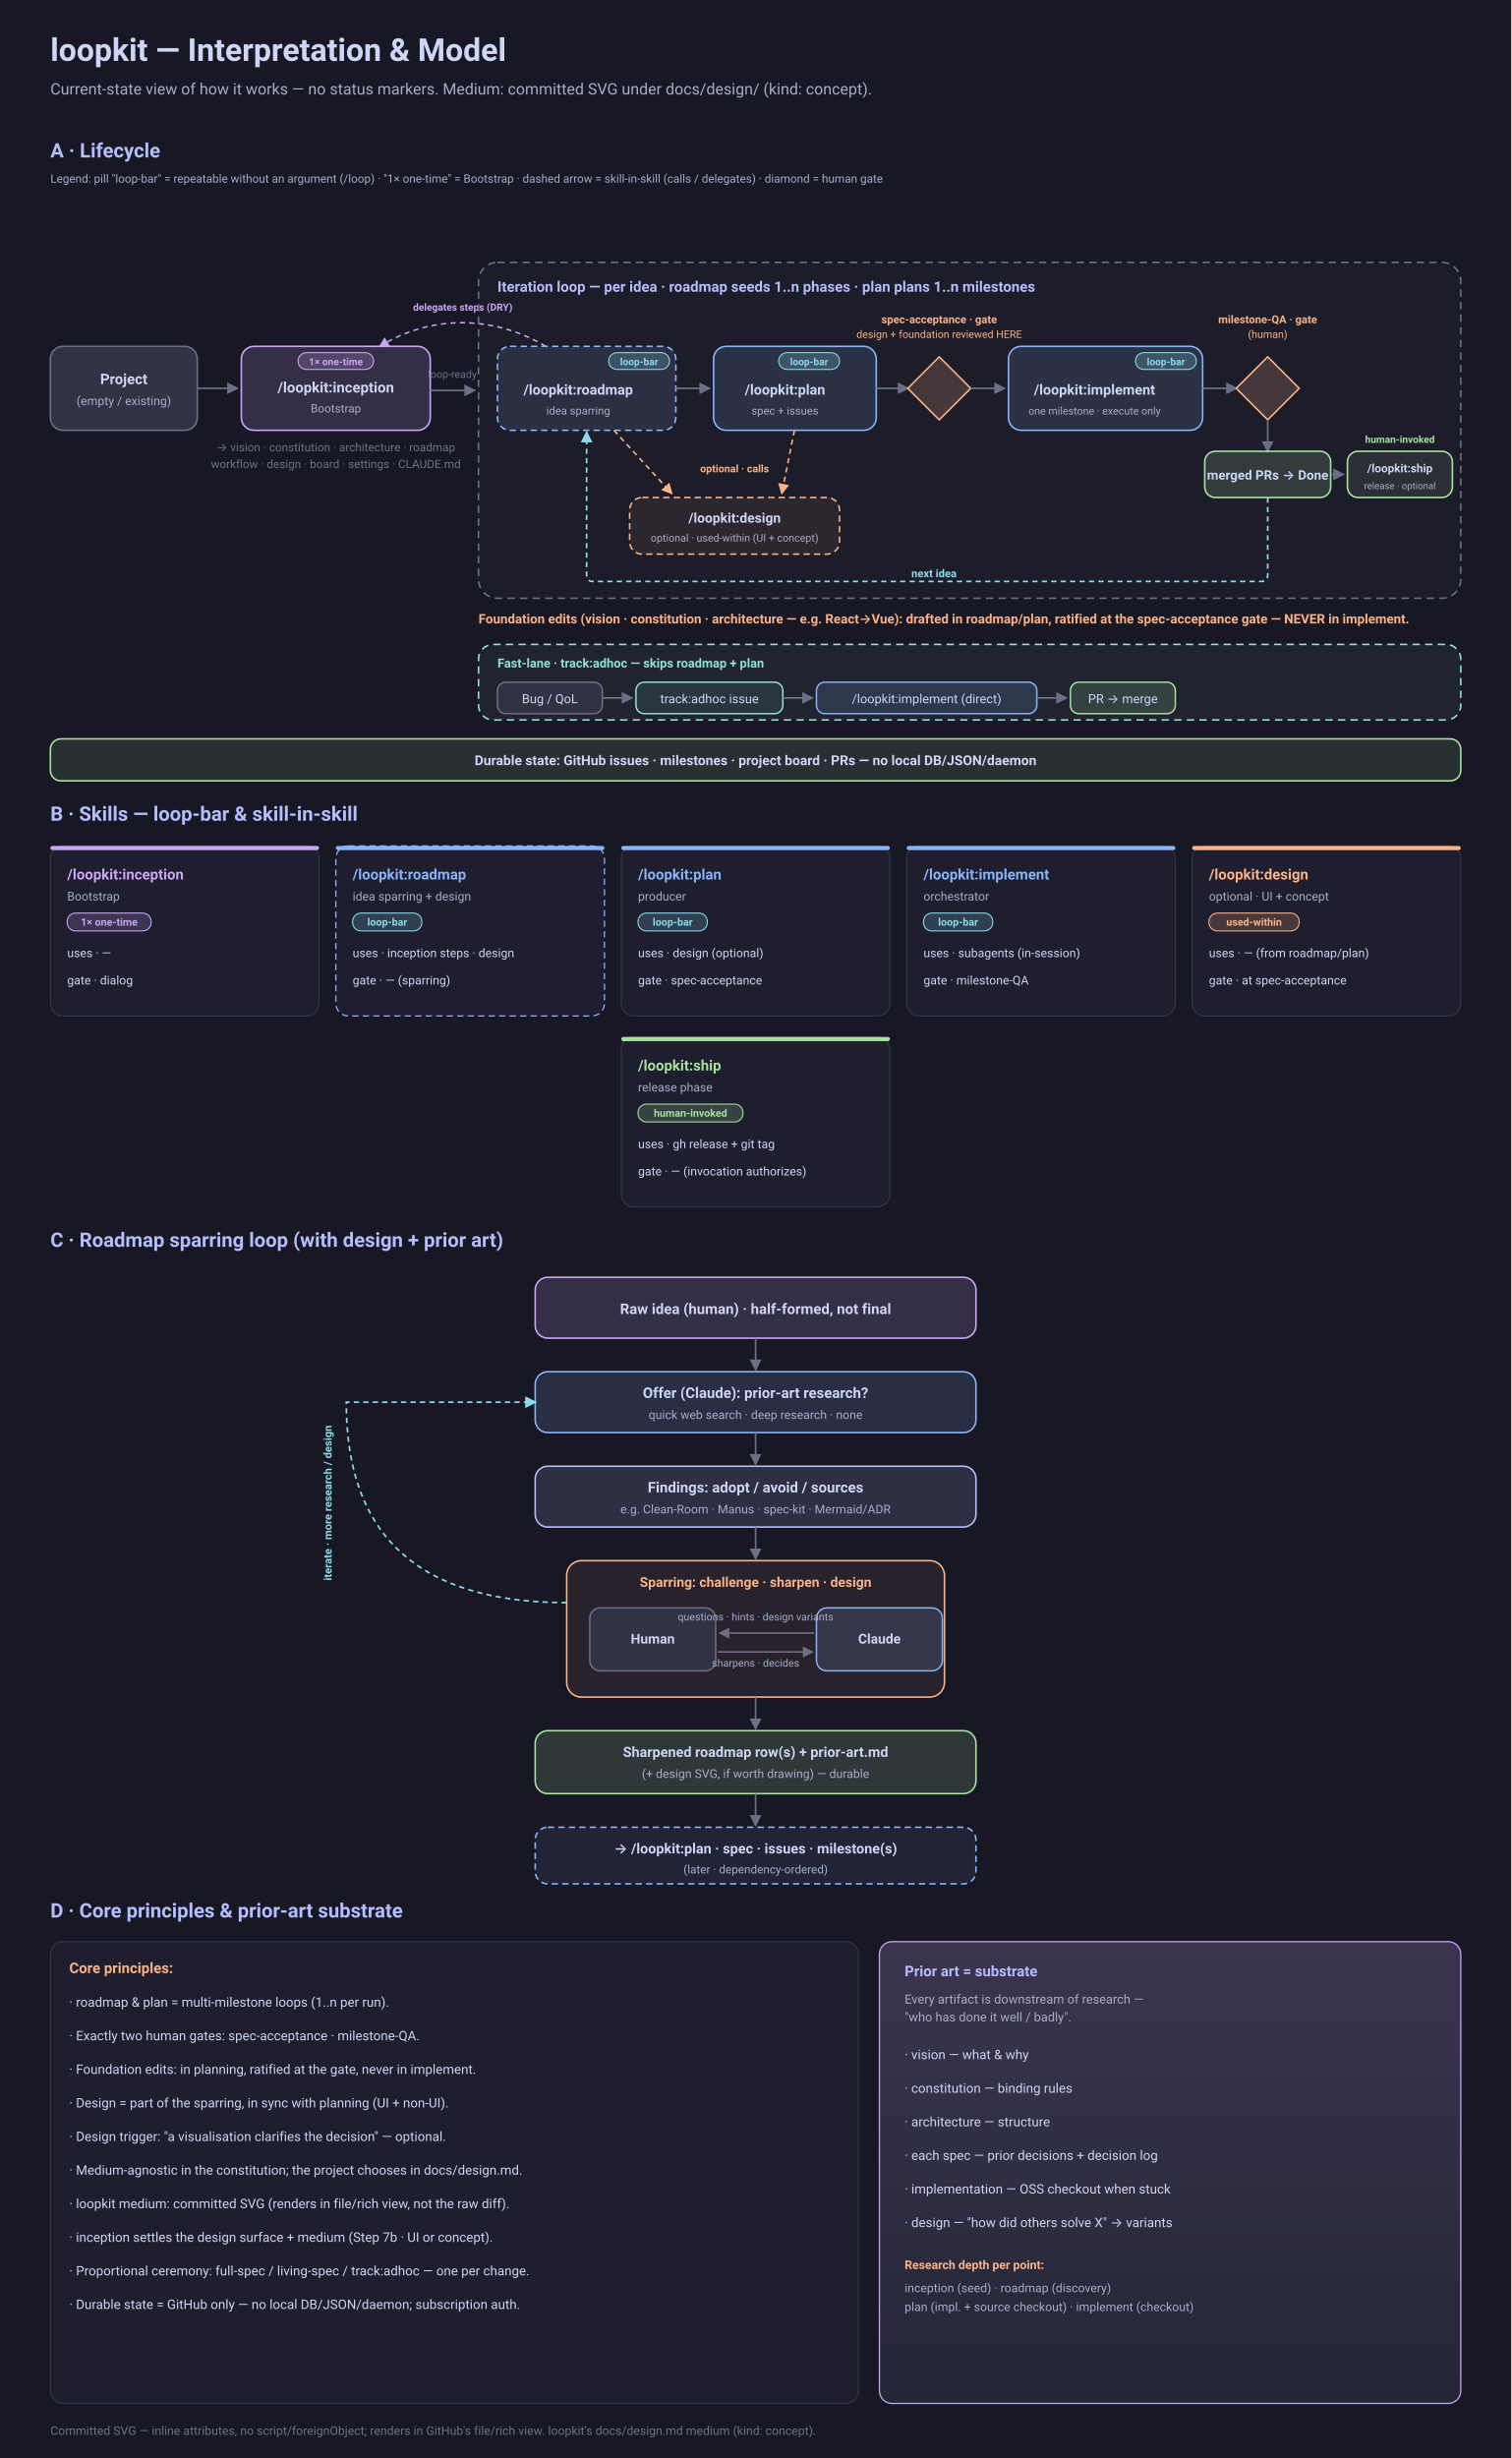
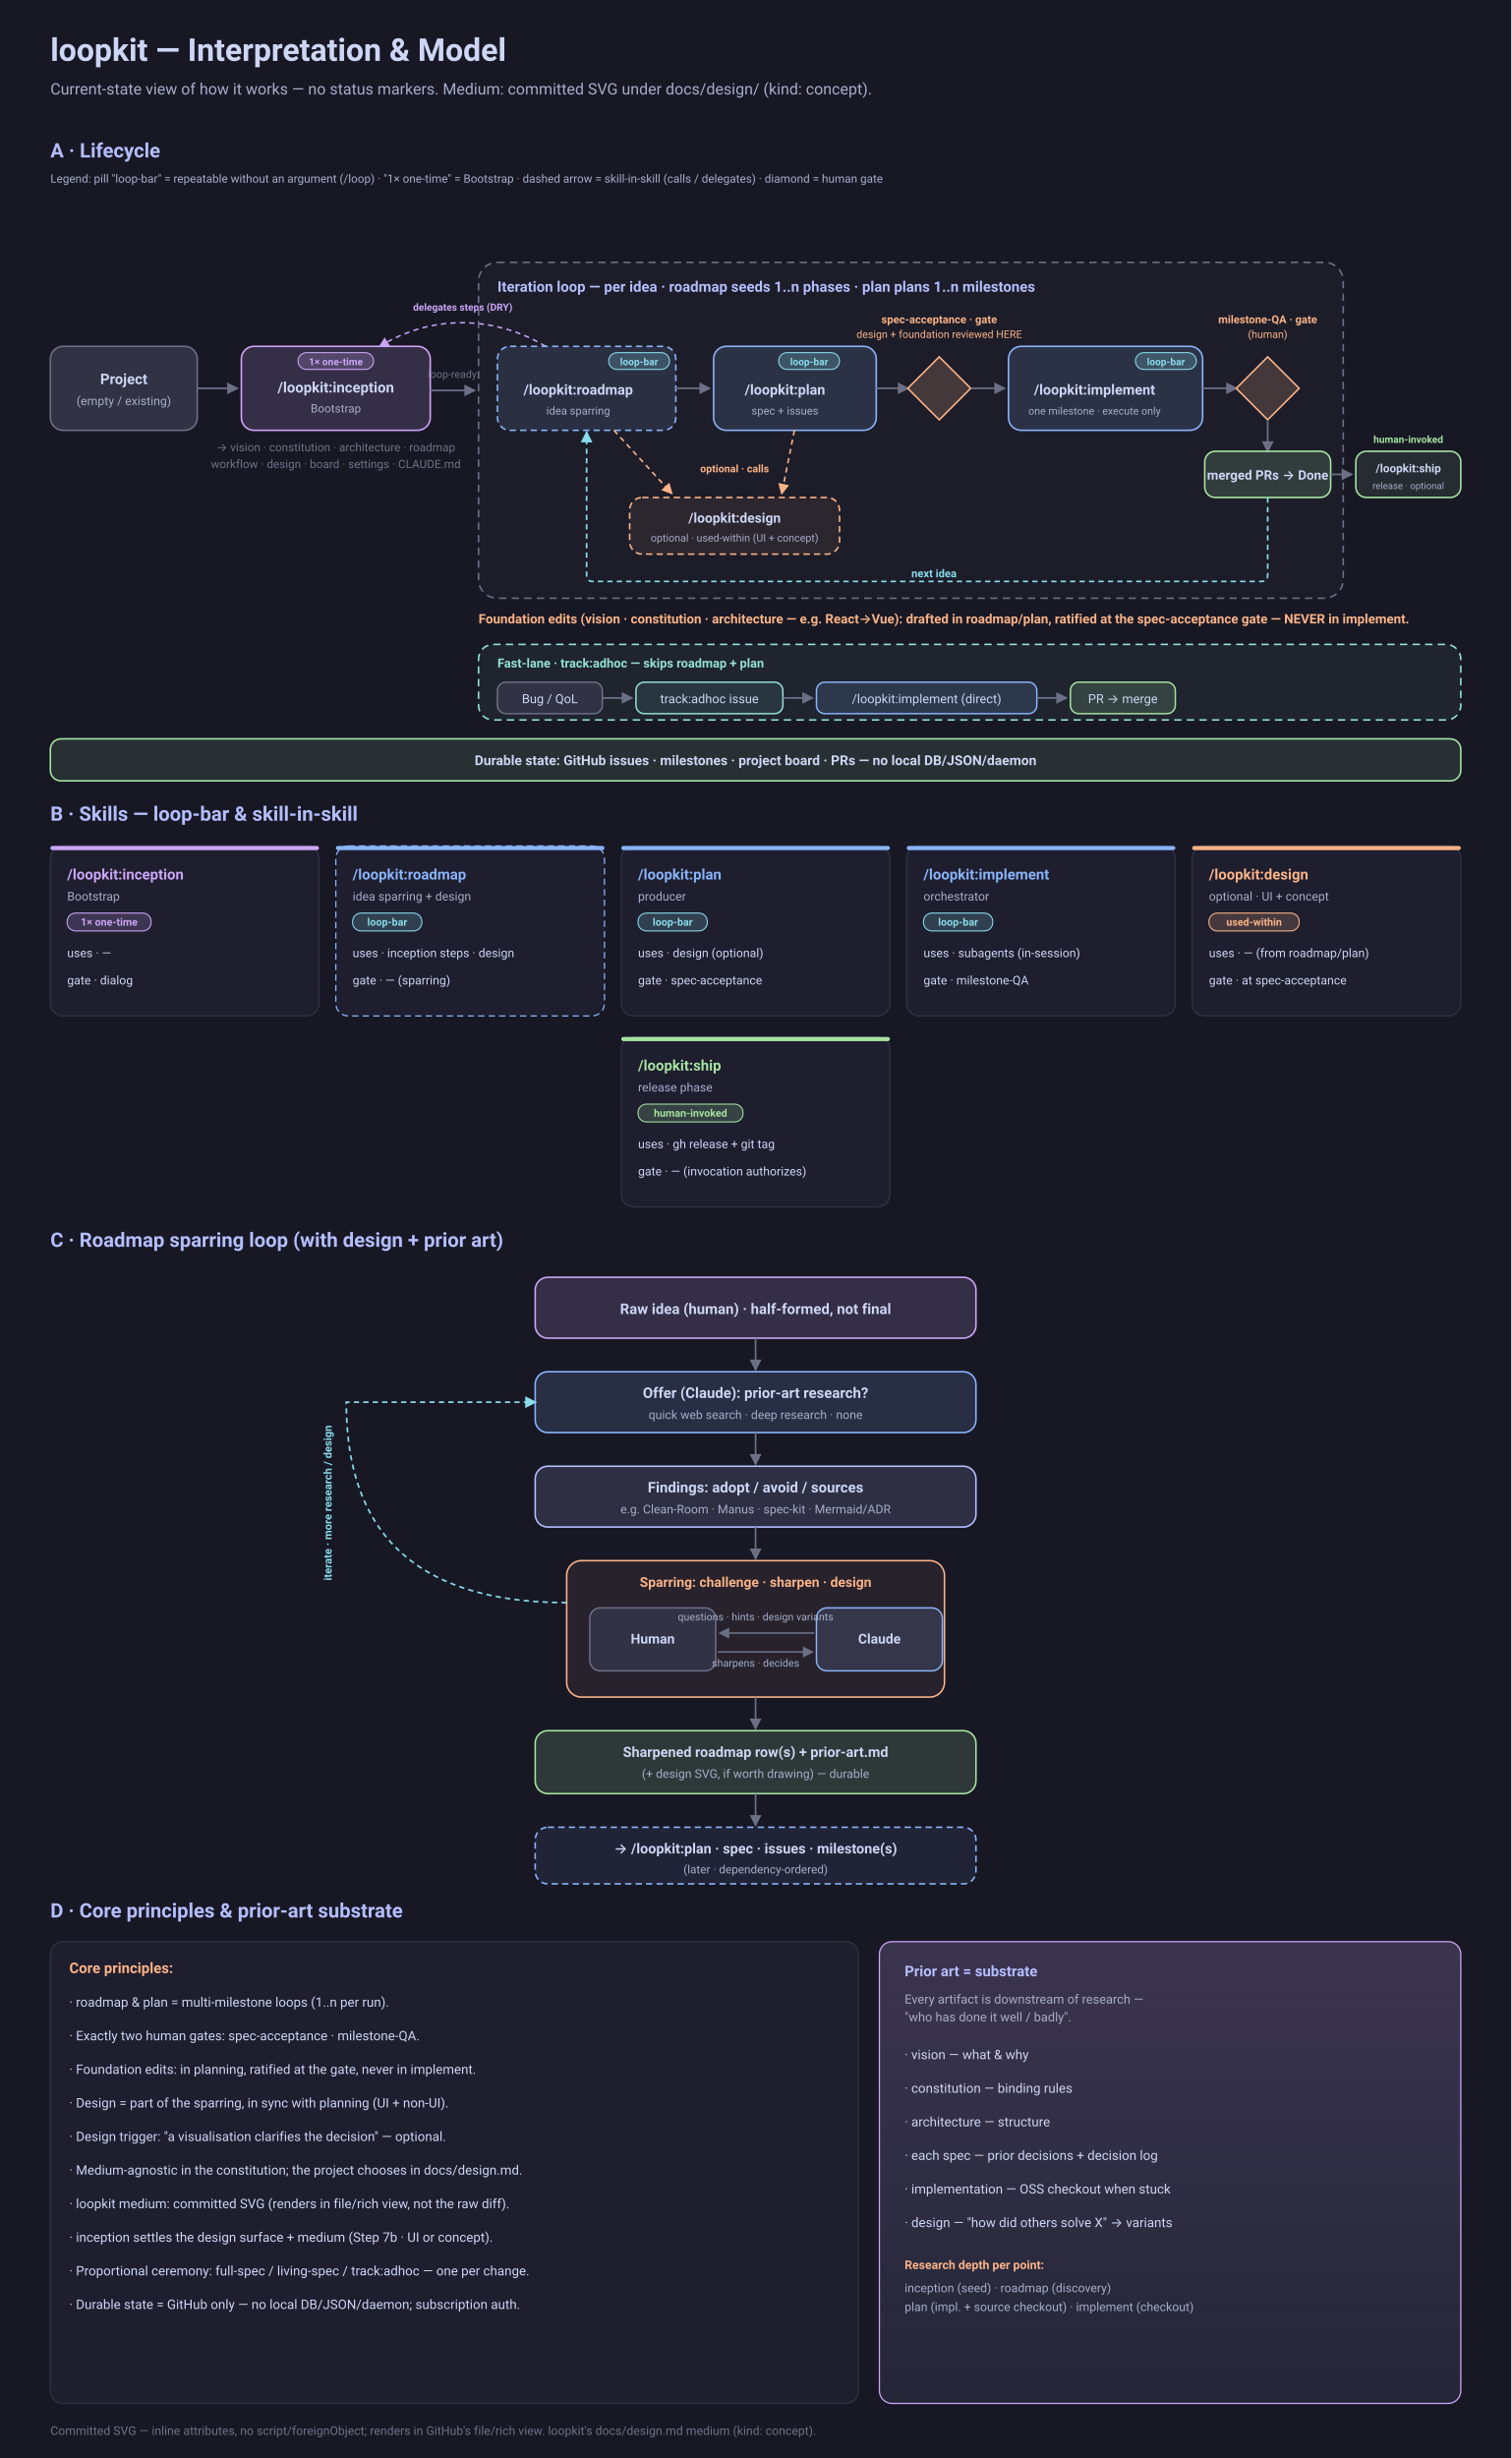
<svg xmlns="http://www.w3.org/2000/svg" viewBox="0 0 1440 2342" width="1440" height="2342" font-family="system-ui, -apple-system, Segoe UI, Roboto, sans-serif">
  <defs>
    <marker id="ar" viewBox="0 0 10 10" refX="8.5" refY="5" markerWidth="7" markerHeight="7" orient="auto-start-reverse">
      <path d="M0,0 L10,5 L0,10 z" fill="#6c7086" />
    </marker>
    <marker id="arb" viewBox="0 0 10 10" refX="8.5" refY="5" markerWidth="7" markerHeight="7" orient="auto-start-reverse">
      <path d="M0,0 L10,5 L0,10 z" fill="#89dceb" />
    </marker>
    <marker id="arp" viewBox="0 0 10 10" refX="8.5" refY="5" markerWidth="7" markerHeight="7" orient="auto-start-reverse">
      <path d="M0,0 L10,5 L0,10 z" fill="#fab387" />
    </marker>
    <marker id="arm" viewBox="0 0 10 10" refX="8.5" refY="5" markerWidth="7" markerHeight="7" orient="auto-start-reverse">
      <path d="M0,0 L10,5 L0,10 z" fill="#cba6f7" />
    </marker>
    <linearGradient id="mv" x1="0" y1="0" x2="0" y2="1">
      <stop offset="0" stop-color="#cba6f7" stop-opacity="0.20" />
      <stop offset="1" stop-color="#b4befe" stop-opacity="0.08" />
    </linearGradient>
  </defs>
  <rect x="0" y="0" width="1440" height="2342" fill="#181825" />
  <text x="48" y="58" font-size="30" font-weight="700" fill="#cdd6f4">loopkit — Interpretation &amp; Model</text>
  <text x="48" y="90" font-size="15" fill="#a6adc8">Current-state view of how it works — no status markers. Medium: committed SVG under docs/design/ (kind: concept).</text>
  <text x="48" y="150" font-size="19" font-weight="700" fill="#b4befe">A · Lifecycle</text>
  <text x="48" y="174" font-size="11" fill="#a6adc8">Legend:  pill "loop-bar" = repeatable without an argument (/loop)   ·   "1× one-time" = Bootstrap   ·   dashed arrow = skill-in-skill (calls / delegates)   ·   diamond = human gate</text>
  <rect x="48" y="330" width="140" height="80" rx="12" fill="#313244" stroke="#6c7086" stroke-width="1.5" />
  <text x="118" y="366" font-size="14" font-weight="600" fill="#cdd6f4" text-anchor="middle">Project</text>
  <text x="118" y="386" font-size="11.5" fill="#a6adc8" text-anchor="middle">(empty / existing)</text>
  <line x1="188" y1="370" x2="226" y2="370" stroke="#6c7086" stroke-width="1.6" marker-end="url(#ar)" />
  <rect x="230" y="330" width="180" height="80" rx="12" fill="#cba6f7" fill-opacity="0.16" stroke="#cba6f7" stroke-width="1.5" />
  <rect x="284" y="336" width="72" height="16" rx="8" fill="#cba6f7" fill-opacity="0.20" stroke="#cba6f7" stroke-width="1" />
  <text x="320" y="348" font-size="9.5" font-weight="600" fill="#cba6f7" text-anchor="middle">1× one-time</text>
  <text x="320" y="374" font-size="14" font-weight="600" fill="#cdd6f4" text-anchor="middle">/loopkit:inception</text>
  <text x="320" y="393" font-size="11" fill="#a6adc8" text-anchor="middle">Bootstrap</text>
  <text x="320" y="430" font-size="11" fill="#6c7086" text-anchor="middle">→ vision · constitution · architecture · roadmap</text>
  <text x="320" y="446" font-size="11" fill="#6c7086" text-anchor="middle">workflow · design · board · settings · CLAUDE.md</text>
  <text x="431" y="360" font-size="10" fill="#6c7086" text-anchor="middle">loop-ready</text>
  <line x1="410" y1="372" x2="452" y2="372" stroke="#6c7086" stroke-width="1.6" marker-end="url(#ar)" />
  <path d="M520,330 C 470,300 410,300 362,330" fill="none" stroke="#cba6f7" stroke-width="1.4" stroke-dasharray="5 4" marker-end="url(#arm)" />
  <text x="441" y="296" font-size="9.5" font-weight="600" fill="#cba6f7" text-anchor="middle">delegates steps (DRY)</text>
-   <rect x="456" y="250" width="936" height="320" rx="18" fill="#ffffff" fill-opacity="0.02" stroke="#6c7086" stroke-width="1.5" stroke-dasharray="7 5" />
+   <rect x="456" y="250" width="824" height="320" rx="18" fill="#ffffff" fill-opacity="0.02" stroke="#6c7086" stroke-width="1.5" stroke-dasharray="7 5" />
  <text x="474" y="278" font-size="14" font-weight="700" fill="#b4befe">Iteration loop — per idea · roadmap seeds 1..n phases · plan plans 1..n milestones</text>
  <rect x="474" y="330" width="170" height="80" rx="12" fill="#89b4fa" fill-opacity="0.12" stroke="#89b4fa" stroke-width="1.5" stroke-dasharray="6 4" />
  <rect x="580" y="336" width="58" height="16" rx="8" fill="#89dceb" fill-opacity="0.20" stroke="#89dceb" stroke-width="1" />
  <text x="609" y="348" font-size="9.5" font-weight="600" fill="#89dceb" text-anchor="middle">loop-bar</text>
  <text x="551" y="376" font-size="13.5" font-weight="600" fill="#cdd6f4" text-anchor="middle">/loopkit:roadmap</text>
  <text x="551" y="395" font-size="10.5" fill="#a6adc8" text-anchor="middle">idea sparring</text>
  <line x1="644" y1="370" x2="676" y2="370" stroke="#6c7086" stroke-width="1.6" marker-end="url(#ar)" />
  <rect x="680" y="330" width="155" height="80" rx="12" fill="#89b4fa" fill-opacity="0.14" stroke="#89b4fa" stroke-width="1.5" />
  <rect x="742" y="336" width="58" height="16" rx="8" fill="#89dceb" fill-opacity="0.20" stroke="#89dceb" stroke-width="1" />
  <text x="771" y="348" font-size="9.5" font-weight="600" fill="#89dceb" text-anchor="middle">loop-bar</text>
  <text x="748" y="376" font-size="13.5" font-weight="600" fill="#cdd6f4" text-anchor="middle">/loopkit:plan</text>
  <text x="748" y="395" font-size="10.5" fill="#a6adc8" text-anchor="middle">spec + issues</text>
  <text x="895" y="308" font-size="10.5" font-weight="700" fill="#fab387" text-anchor="middle">spec-acceptance · gate</text>
  <text x="895" y="322" font-size="10" fill="#fab387" text-anchor="middle">design + foundation reviewed HERE</text>
  <line x1="835" y1="370" x2="865" y2="370" stroke="#6c7086" stroke-width="1.6" marker-end="url(#ar)" />
  <polygon points="895,340 925,370 895,400 865,370" fill="#fab387" fill-opacity="0.18" stroke="#fab387" stroke-width="1.5" />
  <line x1="925" y1="370" x2="957" y2="370" stroke="#6c7086" stroke-width="1.6" marker-end="url(#ar)" />
  <rect x="961" y="330" width="185" height="80" rx="12" fill="#89b4fa" fill-opacity="0.14" stroke="#89b4fa" stroke-width="1.5" />
  <rect x="1082" y="336" width="58" height="16" rx="8" fill="#89dceb" fill-opacity="0.20" stroke="#89dceb" stroke-width="1" />
  <text x="1111" y="348" font-size="9.5" font-weight="600" fill="#89dceb" text-anchor="middle">loop-bar</text>
  <text x="1043" y="376" font-size="13.5" font-weight="600" fill="#cdd6f4" text-anchor="middle">/loopkit:implement</text>
  <text x="1043" y="395" font-size="10" fill="#a6adc8" text-anchor="middle">one milestone · execute only</text>
  <line x1="1146" y1="370" x2="1178" y2="370" stroke="#6c7086" stroke-width="1.6" marker-end="url(#ar)" />
  <text x="1208" y="308" font-size="10.5" font-weight="700" fill="#fab387" text-anchor="middle">milestone-QA · gate</text>
  <text x="1208" y="322" font-size="10" fill="#fab387" text-anchor="middle">(human)</text>
  <polygon points="1208,340 1238,370 1208,400 1178,370" fill="#fab387" fill-opacity="0.18" stroke="#fab387" stroke-width="1.5" />
  <line x1="1208" y1="400" x2="1208" y2="430" stroke="#6c7086" stroke-width="1.6" marker-end="url(#ar)" />
  <rect x="1148" y="430" width="120" height="44" rx="10" fill="#a6e3a1" fill-opacity="0.16" stroke="#a6e3a1" stroke-width="1.5" />
  <text x="1208" y="457" font-size="12.5" font-weight="600" fill="#cdd6f4" text-anchor="middle">merged PRs → Done</text>
  <path d="M1208,474 L1208,548 Q1208,554 1202,554 L565,554 Q559,554 559,548 L559,412" fill="none" stroke="#89dceb" stroke-width="1.6" stroke-dasharray="5 4" marker-end="url(#arb)" />
  <text x="890" y="550" font-size="10.5" font-weight="600" fill="#89dceb" text-anchor="middle">next idea</text>
-   <line x1="1268" y1="452" x2="1280" y2="452" stroke="#6c7086" stroke-width="1.6" marker-end="url(#ar)" />
-   <text x="1334" y="422" font-size="9.5" font-weight="600" fill="#a6e3a1" text-anchor="middle">human-invoked</text>
-   <rect x="1284" y="430" width="100" height="44" rx="10" fill="#a6e3a1" fill-opacity="0.10" stroke="#a6e3a1" stroke-width="1.5" />
-   <text x="1334" y="450" font-size="11" font-weight="600" fill="#cdd6f4" text-anchor="middle">/loopkit:ship</text>
-   <text x="1334" y="466" font-size="9" fill="#a6adc8" text-anchor="middle">release · optional</text>
+   <line x1="1268" y1="452" x2="1288" y2="452" stroke="#6c7086" stroke-width="1.6" marker-end="url(#ar)" />
+   <text x="1342" y="422" font-size="9.5" font-weight="600" fill="#a6e3a1" text-anchor="middle">human-invoked</text>
+   <rect x="1292" y="430" width="100" height="44" rx="10" fill="#a6e3a1" fill-opacity="0.10" stroke="#a6e3a1" stroke-width="1.5" />
+   <text x="1342" y="450" font-size="11" font-weight="600" fill="#cdd6f4" text-anchor="middle">/loopkit:ship</text>
+   <text x="1342" y="466" font-size="9" fill="#a6adc8" text-anchor="middle">release · optional</text>
  <text x="700" y="450" font-size="10" font-weight="600" fill="#fab387" text-anchor="middle">optional · calls</text>
  <line x1="585" y1="410" x2="640" y2="470" stroke="#fab387" stroke-width="1.5" stroke-dasharray="5 4" marker-end="url(#arp)" />
  <line x1="757" y1="410" x2="745" y2="470" stroke="#fab387" stroke-width="1.5" stroke-dasharray="5 4" marker-end="url(#arp)" />
  <rect x="600" y="474" width="200" height="54" rx="12" fill="#fab387" fill-opacity="0.07" stroke="#fab387" stroke-width="1.5" stroke-dasharray="6 4" />
  <text x="700" y="498" font-size="13" font-weight="600" fill="#cdd6f4" text-anchor="middle">/loopkit:design</text>
  <text x="700" y="516" font-size="10" fill="#a6adc8" text-anchor="middle">optional · used-within (UI + concept)</text>
  <text x="456" y="594" font-size="12.5" font-weight="600" fill="#fab387">Foundation edits (vision · constitution · architecture — e.g. React→Vue): drafted in roadmap/plan, ratified at the spec-acceptance gate — NEVER in implement.</text>
  <rect x="456" y="614" width="936" height="72" rx="14" fill="#94e2d5" fill-opacity="0.06" stroke="#94e2d5" stroke-width="1.5" stroke-dasharray="7 5" />
  <text x="474" y="636" font-size="12" font-weight="700" fill="#94e2d5">Fast-lane · track:adhoc — skips roadmap + plan</text>
  <rect x="474" y="650" width="100" height="30" rx="8" fill="#313244" stroke="#6c7086" stroke-width="1.4" />
  <text x="524" y="670" font-size="12" fill="#cdd6f4" text-anchor="middle">Bug / QoL</text>
  <line x1="574" y1="665" x2="602" y2="665" stroke="#6c7086" stroke-width="1.6" marker-end="url(#ar)" />
  <rect x="606" y="650" width="140" height="30" rx="8" fill="#94e2d5" fill-opacity="0.10" stroke="#94e2d5" stroke-width="1.4" />
  <text x="676" y="670" font-size="12" fill="#cdd6f4" text-anchor="middle">track:adhoc issue</text>
  <line x1="746" y1="665" x2="774" y2="665" stroke="#6c7086" stroke-width="1.6" marker-end="url(#ar)" />
  <rect x="778" y="650" width="210" height="30" rx="8" fill="#89b4fa" fill-opacity="0.14" stroke="#89b4fa" stroke-width="1.4" />
  <text x="883" y="670" font-size="12" fill="#cdd6f4" text-anchor="middle">/loopkit:implement (direct)</text>
  <line x1="988" y1="665" x2="1016" y2="665" stroke="#6c7086" stroke-width="1.6" marker-end="url(#ar)" />
  <rect x="1020" y="650" width="100" height="30" rx="8" fill="#a6e3a1" fill-opacity="0.16" stroke="#a6e3a1" stroke-width="1.4" />
  <text x="1070" y="670" font-size="12" fill="#cdd6f4" text-anchor="middle">PR → merge</text>
  <rect x="48" y="704" width="1344" height="40" rx="10" fill="#a6e3a1" fill-opacity="0.12" stroke="#a6e3a1" stroke-width="1.5" />
  <text x="720" y="729" font-size="13" font-weight="600" fill="#cdd6f4" text-anchor="middle">Durable state: GitHub issues · milestones · project board · PRs — no local DB/JSON/daemon</text>
  <text x="48" y="782" font-size="19" font-weight="700" fill="#b4befe">B · Skills — loop-bar &amp; skill-in-skill</text>
  <rect x="48" y="806" width="256" height="162" rx="12" fill="#1e1e2e" stroke="#313244" stroke-width="1.2" />
  <rect x="48" y="806" width="256" height="4" rx="2" fill="#cba6f7" />
  <text x="64" y="838" font-size="14" font-weight="700" fill="#cba6f7">/loopkit:inception</text>
  <text x="64" y="858" font-size="11.5" fill="#a6adc8">Bootstrap</text>
  <rect x="64" y="870" width="80" height="17" rx="8" fill="#cba6f7" fill-opacity="0.18" stroke="#cba6f7" stroke-width="1" />
  <text x="104" y="882" font-size="10" font-weight="600" fill="#cba6f7" text-anchor="middle">1× one-time</text>
  <text x="64" y="912" font-size="11.5" fill="#cdd6f4">uses · —</text>
  <text x="64" y="938" font-size="11.5" fill="#cdd6f4">gate · dialog</text>
  <rect x="320" y="806" width="256" height="162" rx="12" fill="#1e1e2e" stroke="#89b4fa" stroke-width="1.2" stroke-dasharray="6 4" />
  <rect x="320" y="806" width="256" height="4" rx="2" fill="#89b4fa" />
  <text x="336" y="838" font-size="14" font-weight="700" fill="#89b4fa">/loopkit:roadmap</text>
  <text x="336" y="858" font-size="11.5" fill="#a6adc8">idea sparring + design</text>
  <rect x="336" y="870" width="66" height="17" rx="8" fill="#89dceb" fill-opacity="0.18" stroke="#89dceb" stroke-width="1" />
  <text x="369" y="882" font-size="10" font-weight="600" fill="#89dceb" text-anchor="middle">loop-bar</text>
  <text x="336" y="912" font-size="11.5" fill="#cdd6f4">uses · inception steps · design</text>
  <text x="336" y="938" font-size="11.5" fill="#cdd6f4">gate · — (sparring)</text>
  <rect x="592" y="806" width="256" height="162" rx="12" fill="#1e1e2e" stroke="#313244" stroke-width="1.2" />
  <rect x="592" y="806" width="256" height="4" rx="2" fill="#89b4fa" />
  <text x="608" y="838" font-size="14" font-weight="700" fill="#89b4fa">/loopkit:plan</text>
  <text x="608" y="858" font-size="11.5" fill="#a6adc8">producer</text>
  <rect x="608" y="870" width="66" height="17" rx="8" fill="#89dceb" fill-opacity="0.18" stroke="#89dceb" stroke-width="1" />
  <text x="641" y="882" font-size="10" font-weight="600" fill="#89dceb" text-anchor="middle">loop-bar</text>
  <text x="608" y="912" font-size="11.5" fill="#cdd6f4">uses · design (optional)</text>
  <text x="608" y="938" font-size="11.5" fill="#cdd6f4">gate · spec-acceptance</text>
  <rect x="864" y="806" width="256" height="162" rx="12" fill="#1e1e2e" stroke="#313244" stroke-width="1.2" />
  <rect x="864" y="806" width="256" height="4" rx="2" fill="#89b4fa" />
  <text x="880" y="838" font-size="14" font-weight="700" fill="#89b4fa">/loopkit:implement</text>
  <text x="880" y="858" font-size="11.5" fill="#a6adc8">orchestrator</text>
  <rect x="880" y="870" width="66" height="17" rx="8" fill="#89dceb" fill-opacity="0.18" stroke="#89dceb" stroke-width="1" />
  <text x="913" y="882" font-size="10" font-weight="600" fill="#89dceb" text-anchor="middle">loop-bar</text>
  <text x="880" y="912" font-size="11.5" fill="#cdd6f4">uses · subagents (in-session)</text>
  <text x="880" y="938" font-size="11.5" fill="#cdd6f4">gate · milestone-QA</text>
  <rect x="1136" y="806" width="256" height="162" rx="12" fill="#1e1e2e" stroke="#313244" stroke-width="1.2" />
  <rect x="1136" y="806" width="256" height="4" rx="2" fill="#fab387" />
  <text x="1152" y="838" font-size="14" font-weight="700" fill="#fab387">/loopkit:design</text>
  <text x="1152" y="858" font-size="11.5" fill="#a6adc8">optional · UI + concept</text>
  <rect x="1152" y="870" width="86" height="17" rx="8" fill="#fab387" fill-opacity="0.18" stroke="#fab387" stroke-width="1" />
  <text x="1195" y="882" font-size="10" font-weight="600" fill="#fab387" text-anchor="middle">used-within</text>
  <text x="1152" y="912" font-size="11.5" fill="#cdd6f4">uses · — (from roadmap/plan)</text>
  <text x="1152" y="938" font-size="11.5" fill="#cdd6f4">gate · at spec-acceptance</text>
  <rect x="592" y="988" width="256" height="162" rx="12" fill="#1e1e2e" stroke="#313244" stroke-width="1.2" />
  <rect x="592" y="988" width="256" height="4" rx="2" fill="#a6e3a1" />
  <text x="608" y="1020" font-size="14" font-weight="700" fill="#a6e3a1">/loopkit:ship</text>
  <text x="608" y="1040" font-size="11.5" fill="#a6adc8">release phase</text>
  <rect x="608" y="1052" width="100" height="17" rx="8" fill="#a6e3a1" fill-opacity="0.18" stroke="#a6e3a1" stroke-width="1" />
  <text x="658" y="1064" font-size="10" font-weight="600" fill="#a6e3a1" text-anchor="middle">human-invoked</text>
  <text x="608" y="1094" font-size="11.5" fill="#cdd6f4">uses · gh release + git tag</text>
  <text x="608" y="1120" font-size="11.5" fill="#cdd6f4">gate · — (invocation authorizes)</text>
  <text x="48" y="1188" font-size="19" font-weight="700" fill="#b4befe">C · Roadmap sparring loop (with design + prior art)</text>
  <rect x="510" y="1217" width="420" height="58" rx="12" fill="#cba6f7" fill-opacity="0.16" stroke="#cba6f7" stroke-width="1.5" />
  <text x="720" y="1252" font-size="14" font-weight="600" fill="#cdd6f4" text-anchor="middle">Raw idea (human) · half-formed, not final</text>
  <line x1="720" y1="1275" x2="720" y2="1305" stroke="#6c7086" stroke-width="1.6" marker-end="url(#ar)" />
  <rect x="510" y="1307" width="420" height="58" rx="12" fill="#89b4fa" fill-opacity="0.14" stroke="#89b4fa" stroke-width="1.5" />
  <text x="720" y="1332" font-size="14" font-weight="600" fill="#cdd6f4" text-anchor="middle">Offer (Claude): prior-art research?</text>
  <text x="720" y="1352" font-size="11.5" fill="#a6adc8" text-anchor="middle">quick web search · deep research · none</text>
  <line x1="720" y1="1365" x2="720" y2="1395" stroke="#6c7086" stroke-width="1.6" marker-end="url(#ar)" />
  <rect x="510" y="1397" width="420" height="58" rx="12" fill="#b4befe" fill-opacity="0.14" stroke="#b4befe" stroke-width="1.5" />
  <text x="720" y="1422" font-size="14" font-weight="600" fill="#cdd6f4" text-anchor="middle">Findings: adopt / avoid / sources</text>
  <text x="720" y="1442" font-size="11.5" fill="#a6adc8" text-anchor="middle">e.g. Clean-Room · Manus · spec-kit · Mermaid/ADR</text>
  <line x1="720" y1="1455" x2="720" y2="1485" stroke="#6c7086" stroke-width="1.6" marker-end="url(#ar)" />
  <rect x="540" y="1487" width="360" height="130" rx="14" fill="#fab387" fill-opacity="0.07" stroke="#fab387" stroke-width="1.5" />
  <text x="720" y="1512" font-size="13" font-weight="700" fill="#fab387" text-anchor="middle">Sparring: challenge · sharpen · design</text>
  <rect x="562" y="1532" width="120" height="60" rx="10" fill="#313244" stroke="#6c7086" stroke-width="1.4" />
  <text x="622" y="1566" font-size="13" font-weight="600" fill="#cdd6f4" text-anchor="middle">Human</text>
  <rect x="778" y="1532" width="120" height="60" rx="10" fill="#89b4fa" fill-opacity="0.14" stroke="#89b4fa" stroke-width="1.4" />
  <text x="838" y="1566" font-size="13" font-weight="600" fill="#cdd6f4" text-anchor="middle">Claude</text>
  <text x="720" y="1544" font-size="10" fill="#a6adc8" text-anchor="middle">questions · hints · design variants</text>
  <line x1="776" y1="1556" x2="686" y2="1556" stroke="#6c7086" stroke-width="1.5" marker-end="url(#ar)" />
  <line x1="684" y1="1574" x2="774" y2="1574" stroke="#6c7086" stroke-width="1.5" marker-end="url(#ar)" />
  <text x="720" y="1588" font-size="10" fill="#a6adc8" text-anchor="middle">sharpens · decides</text>
  <line x1="720" y1="1617" x2="720" y2="1647" stroke="#6c7086" stroke-width="1.6" marker-end="url(#ar)" />
  <path d="M540,1527 C 360,1527 330,1422 330,1336 L510,1336" fill="none" stroke="#89dceb" stroke-width="1.6" stroke-dasharray="5 4" marker-end="url(#arb)" />
  <text x="316" y="1432" font-size="10.5" font-weight="600" fill="#89dceb" text-anchor="middle" transform="rotate(-90 316 1432)">iterate · more research / design</text>
  <rect x="510" y="1649" width="420" height="60" rx="12" fill="#a6e3a1" fill-opacity="0.16" stroke="#a6e3a1" stroke-width="1.5" />
  <text x="720" y="1674" font-size="13.5" font-weight="600" fill="#cdd6f4" text-anchor="middle">Sharpened roadmap row(s) + prior-art.md</text>
  <text x="720" y="1694" font-size="11.5" fill="#a6adc8" text-anchor="middle">(+ design SVG, if worth drawing) — durable</text>
  <line x1="720" y1="1709" x2="720" y2="1739" stroke="#6c7086" stroke-width="1.6" marker-end="url(#ar)" />
  <rect x="510" y="1741" width="420" height="54" rx="12" fill="#89b4fa" fill-opacity="0.08" stroke="#89b4fa" stroke-width="1.5" stroke-dasharray="6 4" />
  <text x="720" y="1766" font-size="13.5" font-weight="600" fill="#cdd6f4" text-anchor="middle">→ /loopkit:plan · spec · issues · milestone(s)</text>
  <text x="720" y="1785" font-size="11" fill="#a6adc8" text-anchor="middle">(later · dependency-ordered)</text>
  <text x="48" y="1827" font-size="19" font-weight="700" fill="#b4befe">D · Core principles &amp; prior-art substrate</text>
  <rect x="48" y="1850" width="770" height="440" rx="12" fill="#1e1e2e" stroke="#313244" stroke-width="1.2" />
  <text x="66" y="1880" font-size="14" font-weight="700" fill="#fab387">Core principles:</text>
  <text x="66" y="1912" font-size="12.5" fill="#cdd6f4">· roadmap &amp; plan = multi-milestone loops (1..n per run).</text>
  <text x="66" y="1944" font-size="12.5" fill="#cdd6f4">· Exactly two human gates: spec-acceptance · milestone-QA.</text>
  <text x="66" y="1976" font-size="12.5" fill="#cdd6f4">· Foundation edits: in planning, ratified at the gate, never in implement.</text>
  <text x="66" y="2008" font-size="12.5" fill="#cdd6f4">· Design = part of the sparring, in sync with planning (UI + non-UI).</text>
  <text x="66" y="2040" font-size="12.5" fill="#cdd6f4">· Design trigger: "a visualisation clarifies the decision" — optional.</text>
  <text x="66" y="2072" font-size="12.5" fill="#cdd6f4">· Medium-agnostic in the constitution; the project chooses in docs/design.md.</text>
  <text x="66" y="2104" font-size="12.5" fill="#cdd6f4">· loopkit medium: committed SVG (renders in file/rich view, not the raw diff).</text>
  <text x="66" y="2136" font-size="12.5" fill="#cdd6f4">· inception settles the design surface + medium (Step 7b · UI or concept).</text>
  <text x="66" y="2168" font-size="12.5" fill="#cdd6f4">· Proportional ceremony: full-spec / living-spec / track:adhoc — one per change.</text>
  <text x="66" y="2200" font-size="12.5" fill="#cdd6f4">· Durable state = GitHub only — no local DB/JSON/daemon; subscription auth.</text>
  <rect x="838" y="1850" width="554" height="440" rx="12" fill="url(#mv)" stroke="#cba6f7" stroke-width="1.2" />
  <text x="862" y="1883" font-size="14" font-weight="700" fill="#b4befe">Prior art = substrate</text>
  <text x="862" y="1909" font-size="12" fill="#a6adc8">Every artifact is downstream of research —</text>
  <text x="862" y="1926" font-size="12" fill="#a6adc8">"who has done it well / badly".</text>
  <text x="862" y="1962" font-size="12.5" fill="#cdd6f4">· vision — what &amp; why</text>
  <text x="862" y="1994" font-size="12.5" fill="#cdd6f4">· constitution — binding rules</text>
  <text x="862" y="2026" font-size="12.5" fill="#cdd6f4">· architecture — structure</text>
  <text x="862" y="2058" font-size="12.5" fill="#cdd6f4">· each spec — prior decisions + decision log</text>
  <text x="862" y="2090" font-size="12.5" fill="#cdd6f4">· implementation — OSS checkout when stuck</text>
  <text x="862" y="2122" font-size="12.5" fill="#cdd6f4">· design — "how did others solve X" → variants</text>
  <text x="862" y="2162" font-size="11.5" font-weight="600" fill="#fab387">Research depth per point:</text>
  <text x="862" y="2184" font-size="11.5" fill="#a6adc8">inception (seed) · roadmap (discovery)</text>
  <text x="862" y="2202" font-size="11.5" fill="#a6adc8">plan (impl. + source checkout) · implement (checkout)</text>
  <text x="48" y="2320" font-size="11.5" fill="#6c7086">Committed SVG — inline attributes, no script/foreignObject; renders in GitHub's file/rich view. loopkit's docs/design.md medium (kind: concept).</text>
</svg>
